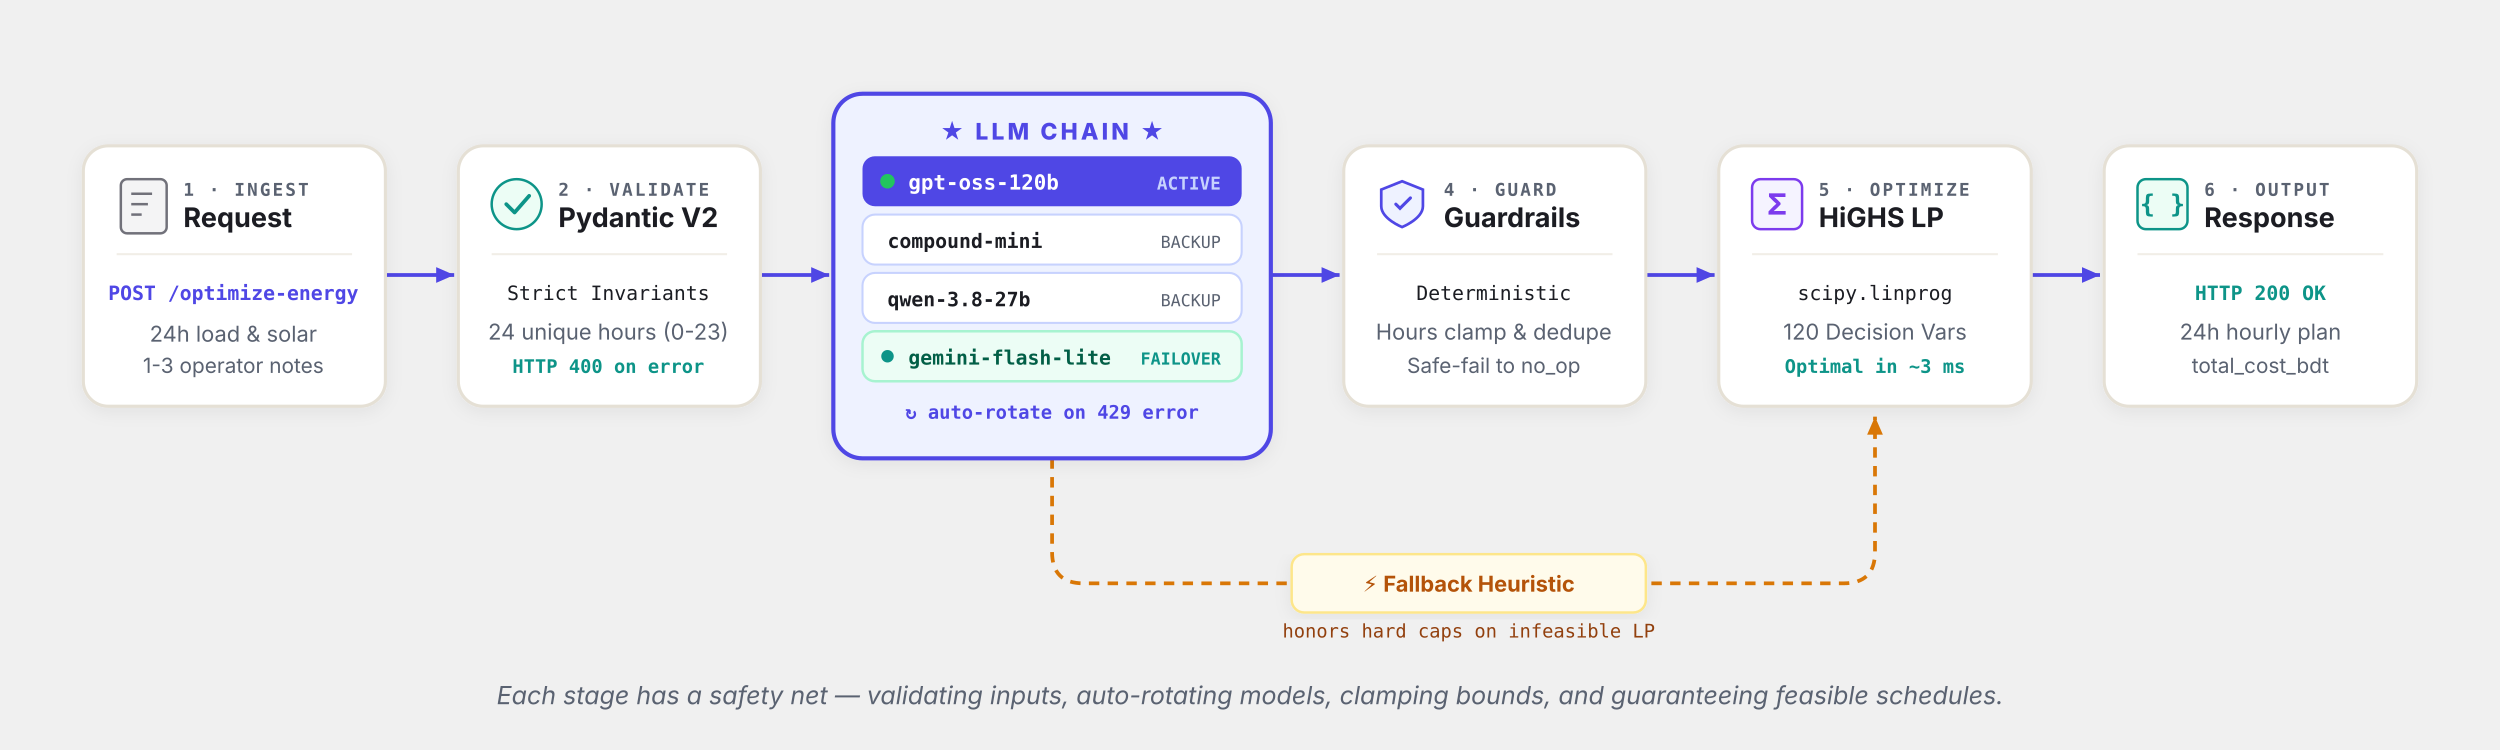
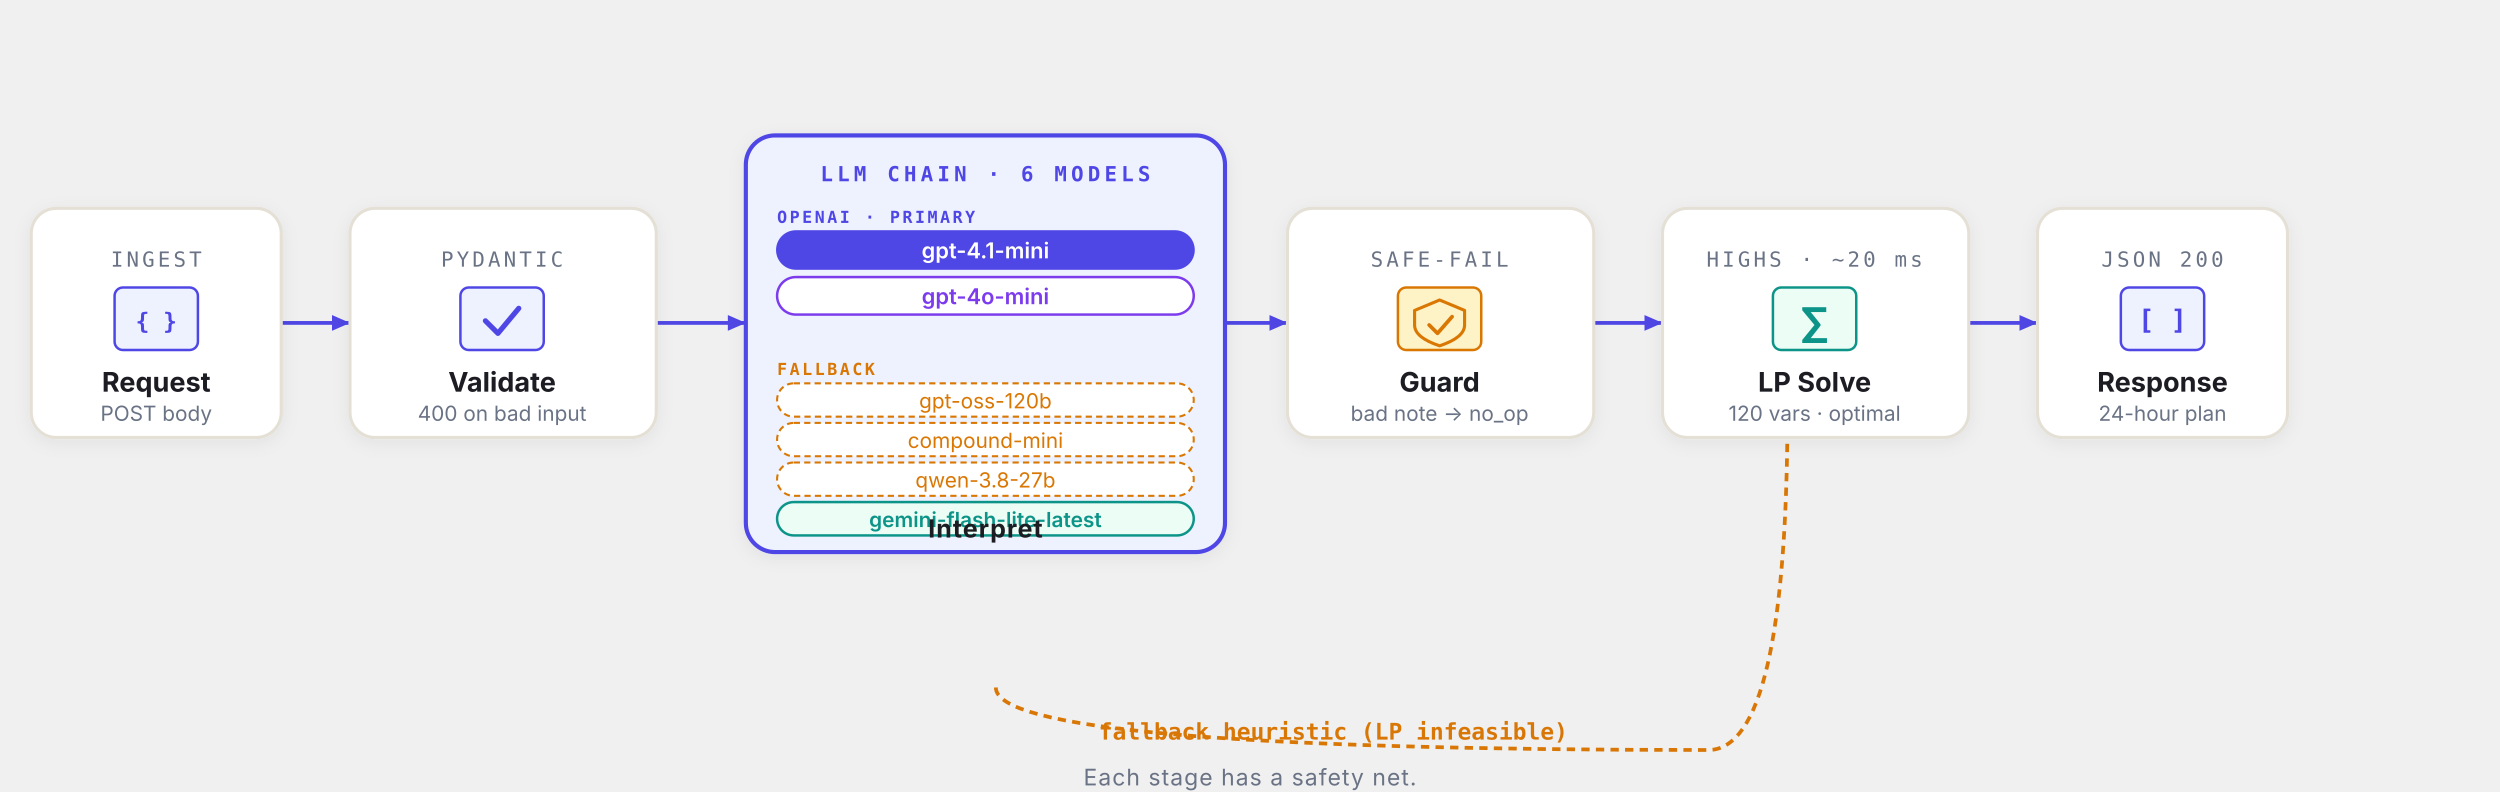
- <svg xmlns="http://www.w3.org/2000/svg" viewBox="0 0 1200 360" width="100%" height="auto" role="img" aria-label="GridWise Request Architecture Pipeline">
+ <svg xmlns="http://www.w3.org/2000/svg" viewBox="0 0 1200 380" width="100%" height="auto" role="img" aria-label="GridWise Request Architecture Pipeline">
  <defs>
    <filter id="soft-shadow" x="-8%" y="-8%" width="116%" height="120%">
      <feDropShadow dx="0" dy="2" stdDeviation="4" flood-color="#1a1d23" flood-opacity="0.06" />
    </filter>
    <marker id="arrow-indigo" viewBox="0 0 10 10" refX="8" refY="5" markerWidth="6" markerHeight="6" orient="auto-start-reverse">
      <path d="M 0 1.5 L 8 5 L 0 8.5 z" fill="#4f46e5" />
    </marker>
-     <marker id="arrow-amber" viewBox="0 0 10 10" refX="8" refY="5" markerWidth="6" markerHeight="6" orient="auto-start-reverse">
+     <marker id="arrow-amber" viewBox="0 0 10 10" refX="8" refY="5" markerWidth="5" markerHeight="5" orient="auto-start-reverse">
      <path d="M 0 1.5 L 8 5 L 0 8.5 z" fill="#d97706" />
-     </marker>
-     <marker id="loop-arrow" viewBox="0 0 10 10" refX="7" refY="5" markerWidth="5" markerHeight="5" orient="auto">
-       <path d="M 0 2 L 7 5 L 0 8 z" fill="#4f46e5" />
    </marker>
  </defs>
  <g stroke="#4f46e5" stroke-width="1.8" fill="none">
-     <line x1="185" y1="132" x2="218" y2="132" marker-end="url(#arrow-indigo)" />
-     <line x1="365" y1="132" x2="398" y2="132" marker-end="url(#arrow-indigo)" />
-     <line x1="610" y1="132" x2="643" y2="132" marker-end="url(#arrow-indigo)" />
-     <line x1="790" y1="132" x2="823" y2="132" marker-end="url(#arrow-indigo)" />
-     <line x1="975" y1="132" x2="1008" y2="132" marker-end="url(#arrow-indigo)" />
+     <line x1="135" y1="155" x2="168" y2="155" marker-end="url(#arrow-indigo)" />
+     <line x1="315" y1="155" x2="358" y2="155" marker-end="url(#arrow-indigo)" />
+     <line x1="588" y1="155" x2="618" y2="155" marker-end="url(#arrow-indigo)" />
+     <line x1="765" y1="155" x2="798" y2="155" marker-end="url(#arrow-indigo)" />
+     <line x1="945" y1="155" x2="978" y2="155" marker-end="url(#arrow-indigo)" />
  </g>
-   <g fill="none">
-     <path d="M 505 220 L 505 265 Q 505 280 520 280 L 885 280 Q 900 280 900 265 L 900 200" stroke="#d97706" stroke-width="1.8" stroke-dasharray="5 4" marker-end="url(#arrow-amber)" />
+   <path d="M 478 330 Q 478 360 820 360 Q 858 360 858 195" stroke="#d97706" stroke-width="1.8" stroke-dasharray="4 3" fill="none" marker-end="url(#arrow-amber)" />
+   <text x="640" y="355" font-family="ui-monospace, monospace" font-size="11" fill="#d97706" text-anchor="middle" font-weight="600">fallback heuristic (LP infeasible)</text>
+   <g transform="translate(15, 100)" filter="url(#soft-shadow)">
+     <rect width="120" height="110" rx="12" fill="#ffffff" stroke="#e5e0d5" stroke-width="1.5" />
+     <text x="60" y="28" font-family="ui-monospace, monospace" font-size="10" fill="#6a7385" text-anchor="middle" letter-spacing="1.5">INGEST</text>
+     <g transform="translate(40, 38)">
+       <rect width="40" height="30" rx="4" fill="#eef2ff" stroke="#4f46e5" stroke-width="1.2" />
+       <text x="20" y="20" font-family="ui-monospace, monospace" font-size="11" fill="#4f46e5" text-anchor="middle" font-weight="700">{ }</text>
+     </g>
+     <text x="60" y="88" font-family="Inter, system-ui, sans-serif" font-size="13" fill="#1a1d23" text-anchor="middle" font-weight="700">Request</text>
+     <text x="60" y="102" font-family="Inter, system-ui, sans-serif" font-size="10" fill="#6a7385" text-anchor="middle">POST body</text>
  </g>
-   <g transform="translate(620, 266)">
-     <rect width="170" height="28" rx="6" fill="#fffbeb" stroke="#fde68a" stroke-width="1.2" filter="url(#soft-shadow)" />
-     <text x="85" y="18" text-anchor="middle" font-family="Inter, system-ui, sans-serif" font-size="10.5" font-weight="700" fill="#b45309">
-       ⚡ Fallback Heuristic
-     </text>
-     <text x="85" y="40" text-anchor="middle" font-family="ui-monospace, monospace" font-size="9" fill="#92400e">
-       honors hard caps on infeasible LP
-     </text>
+   <g transform="translate(168, 100)" filter="url(#soft-shadow)">
+     <rect width="147" height="110" rx="12" fill="#ffffff" stroke="#e5e0d5" stroke-width="1.5" />
+     <text x="73" y="28" font-family="ui-monospace, monospace" font-size="10" fill="#6a7385" text-anchor="middle" letter-spacing="1.5">PYDANTIC</text>
+     <g transform="translate(53, 38)">
+       <rect width="40" height="30" rx="4" fill="#eef2ff" stroke="#4f46e5" stroke-width="1.2" />
+       <path d="M 12 16 L 18 22 L 28 10" stroke="#4f46e5" stroke-width="2.5" fill="none" stroke-linecap="round" stroke-linejoin="round" />
+     </g>
+     <text x="73" y="88" font-family="Inter, system-ui, sans-serif" font-size="13" fill="#1a1d23" text-anchor="middle" font-weight="700">Validate</text>
+     <text x="73" y="102" font-family="Inter, system-ui, sans-serif" font-size="10" fill="#6a7385" text-anchor="middle">400 on bad input</text>
  </g>
-   <g transform="translate(40, 70)" filter="url(#soft-shadow)">
-     <rect width="145" height="125" rx="12" fill="#ffffff" stroke="#e5e0d5" stroke-width="1.5" />
-     <rect x="18" y="16" width="22" height="26" rx="3" fill="#f4f4f5" stroke="#71717a" stroke-width="1.2" />
-     <line x1="23" y1="23" x2="33" y2="23" stroke="#71717a" stroke-width="1.2" />
-     <line x1="23" y1="28" x2="31" y2="28" stroke="#71717a" stroke-width="1.2" />
-     <line x1="23" y1="33" x2="28" y2="33" stroke="#71717a" stroke-width="1.2" />
-     <text x="48" y="24" font-family="ui-monospace, monospace" font-size="8.5" font-weight="600" fill="#5a6271" letter-spacing="1">1 · INGEST</text>
-     <text x="48" y="39" font-family="Inter, system-ui, sans-serif" font-size="13" font-weight="700" fill="#1a1d23">Request</text>
-     <line x1="16" y1="52" x2="129" y2="52" stroke="#f1eee7" stroke-width="1" />
-     <text x="72" y="74" text-anchor="middle" font-family="ui-monospace, monospace" font-size="9.5" font-weight="600" fill="#4f46e5">POST /optimize-energy</text>
-     <text x="72" y="94" text-anchor="middle" font-family="Inter, system-ui, sans-serif" font-size="10.5" fill="#5a6271">24h load &amp; solar</text>
-     <text x="72" y="109" text-anchor="middle" font-family="Inter, system-ui, sans-serif" font-size="10" fill="#5a6271">1-3 operator notes</text>
+   <g transform="translate(358, 65)" filter="url(#soft-shadow)">
+     <rect width="230" height="200" rx="14" fill="#eef2ff" stroke="#4f46e5" stroke-width="2" />
+     <text x="115" y="22" font-family="ui-monospace, monospace" font-size="10" fill="#4f46e5" text-anchor="middle" letter-spacing="2" font-weight="700">LLM CHAIN · 6 MODELS</text>
+     <g transform="translate(15, 32)">
+       <text x="0" y="10" font-family="ui-monospace, monospace" font-size="8" fill="#4f46e5" letter-spacing="1.2" font-weight="700">OPENAI · PRIMARY</text>
+       <rect x="0" y="14" width="200" height="18" rx="9" fill="#4f46e5" stroke="#4f46e5" stroke-width="1" />
+       <text x="100" y="27" font-family="Inter, system-ui, sans-serif" font-size="10.5" fill="#ffffff" text-anchor="middle" font-weight="600">gpt-4.1-mini</text>
+       <rect x="0" y="36" width="200" height="18" rx="9" fill="#ffffff" stroke="#7c3aed" stroke-width="1.2" />
+       <text x="100" y="49" font-family="Inter, system-ui, sans-serif" font-size="10.5" fill="#7c3aed" text-anchor="middle" font-weight="600">gpt-4o-mini</text>
+     </g>
+     <g transform="translate(15, 105)">
+       <text x="0" y="10" font-family="ui-monospace, monospace" font-size="8" fill="#d97706" letter-spacing="1.2" font-weight="700">FALLBACK</text>
+       <rect x="0" y="14" width="200" height="16" rx="8" fill="#ffffff" stroke="#d97706" stroke-width="1" stroke-dasharray="3 2" />
+       <text x="100" y="26" font-family="Inter, system-ui, sans-serif" font-size="10" fill="#d97706" text-anchor="middle">gpt-oss-120b</text>
+       <rect x="0" y="33" width="200" height="16" rx="8" fill="#ffffff" stroke="#d97706" stroke-width="1" stroke-dasharray="3 2" />
+       <text x="100" y="45" font-family="Inter, system-ui, sans-serif" font-size="10" fill="#d97706" text-anchor="middle">compound-mini</text>
+       <rect x="0" y="52" width="200" height="16" rx="8" fill="#ffffff" stroke="#d97706" stroke-width="1" stroke-dasharray="3 2" />
+       <text x="100" y="64" font-family="Inter, system-ui, sans-serif" font-size="10" fill="#d97706" text-anchor="middle">qwen-3.8-27b</text>
+       <rect x="0" y="71" width="200" height="16" rx="8" fill="#ecfdf5" stroke="#0d9488" stroke-width="1.2" />
+       <text x="100" y="83" font-family="Inter, system-ui, sans-serif" font-size="10" fill="#0d9488" text-anchor="middle" font-weight="600">gemini-flash-lite-latest</text>
+     </g>
+     <text x="115" y="193" font-family="Inter, system-ui, sans-serif" font-size="12" fill="#1a1d23" text-anchor="middle" font-weight="700" letter-spacing="0.5">Interpret</text>
  </g>
-   <g transform="translate(220, 70)" filter="url(#soft-shadow)">
-     <rect width="145" height="125" rx="12" fill="#ffffff" stroke="#e5e0d5" stroke-width="1.5" />
-     <circle cx="28" cy="28" r="12" fill="#ecfdf5" stroke="#0d9488" stroke-width="1.2" />
-     <path d="M 23 28 L 27 32 L 34 24" fill="none" stroke="#0d9488" stroke-width="1.8" stroke-linecap="round" stroke-linejoin="round" />
-     <text x="48" y="24" font-family="ui-monospace, monospace" font-size="8.5" font-weight="600" fill="#5a6271" letter-spacing="1">2 · VALIDATE</text>
-     <text x="48" y="39" font-family="Inter, system-ui, sans-serif" font-size="13" font-weight="700" fill="#1a1d23">Pydantic V2</text>
-     <line x1="16" y1="52" x2="129" y2="52" stroke="#f1eee7" stroke-width="1" />
-     <text x="72" y="74" text-anchor="middle" font-family="ui-monospace, monospace" font-size="9.5" fill="#1a1d23">Strict Invariants</text>
-     <text x="72" y="93" text-anchor="middle" font-family="Inter, system-ui, sans-serif" font-size="10.5" fill="#5a6271">24 unique hours (0-23)</text>
-     <text x="72" y="109" text-anchor="middle" font-family="ui-monospace, monospace" font-size="9" font-weight="600" fill="#0d9488">HTTP 400 on error</text>
+   <g transform="translate(618, 100)" filter="url(#soft-shadow)">
+     <rect width="147" height="110" rx="12" fill="#ffffff" stroke="#e5e0d5" stroke-width="1.5" />
+     <text x="73" y="28" font-family="ui-monospace, monospace" font-size="10" fill="#6a7385" text-anchor="middle" letter-spacing="1.5">SAFE-FAIL</text>
+     <g transform="translate(53, 38)">
+       <rect width="40" height="30" rx="4" fill="#fef3c7" stroke="#d97706" stroke-width="1.2" />
+       <path d="M 20 6 L 32 11 L 32 18 Q 32 24 20 28 Q 8 24 8 18 L 8 11 Z" fill="none" stroke="#d97706" stroke-width="1.5" stroke-linejoin="round" />
+       <path d="M 15 18 L 19 22 L 26 14" stroke="#d97706" stroke-width="1.8" fill="none" stroke-linecap="round" stroke-linejoin="round" />
+     </g>
+     <text x="73" y="88" font-family="Inter, system-ui, sans-serif" font-size="13" fill="#1a1d23" text-anchor="middle" font-weight="700">Guard</text>
+     <text x="73" y="102" font-family="Inter, system-ui, sans-serif" font-size="10" fill="#6a7385" text-anchor="middle">bad note → no_op</text>
  </g>
-   <g transform="translate(400, 45)" filter="url(#soft-shadow)">
-     <rect width="210" height="175" rx="14" fill="#eef2ff" stroke="#4f46e5" stroke-width="2" />
-     <text x="105" y="22" text-anchor="middle" font-family="Inter, system-ui, sans-serif" font-size="11" font-weight="800" fill="#4f46e5" letter-spacing="1.5">★ LLM CHAIN ★</text>
-     <g transform="translate(14, 30)">
-       <rect width="182" height="24" rx="6" fill="#4f46e5" />
-       <circle cx="12" cy="12" r="3.5" fill="#22c55e" />
-       <text x="22" y="16" font-family="ui-monospace, monospace" font-size="10" font-weight="700" fill="#ffffff">gpt-oss-120b</text>
-       <text x="172" y="16" text-anchor="end" font-family="ui-monospace, monospace" font-size="8.5" font-weight="700" fill="#c7d2fe">ACTIVE</text>
+   <g transform="translate(798, 100)" filter="url(#soft-shadow)">
+     <rect width="147" height="110" rx="12" fill="#ffffff" stroke="#e5e0d5" stroke-width="1.5" />
+     <text x="73" y="28" font-family="ui-monospace, monospace" font-size="10" fill="#6a7385" text-anchor="middle" letter-spacing="1.5">HIGHS · ~20 ms</text>
+     <g transform="translate(53, 38)">
+       <rect width="40" height="30" rx="4" fill="#ecfdf5" stroke="#0d9488" stroke-width="1.2" />
+       <text x="20" y="24" font-family="Inter, system-ui, sans-serif" font-size="20" fill="#0d9488" text-anchor="middle" font-weight="700">∑</text>
    </g>
-     <g transform="translate(14, 58)">
-       <rect width="182" height="24" rx="6" fill="#ffffff" stroke="#c7d2fe" stroke-width="1" />
-       <text x="12" y="16" font-family="ui-monospace, monospace" font-size="9.5" font-weight="600" fill="#1a1d23">compound-mini</text>
-       <text x="172" y="16" text-anchor="end" font-family="ui-monospace, monospace" font-size="8" fill="#5a6271">BACKUP</text>
+     <text x="73" y="88" font-family="Inter, system-ui, sans-serif" font-size="13" fill="#1a1d23" text-anchor="middle" font-weight="700">LP Solve</text>
+     <text x="73" y="102" font-family="Inter, system-ui, sans-serif" font-size="10" fill="#6a7385" text-anchor="middle">120 vars · optimal</text>
+   </g>
+   <g transform="translate(978, 100)" filter="url(#soft-shadow)">
+     <rect width="120" height="110" rx="12" fill="#ffffff" stroke="#e5e0d5" stroke-width="1.5" />
+     <text x="60" y="28" font-family="ui-monospace, monospace" font-size="10" fill="#6a7385" text-anchor="middle" letter-spacing="1.5">JSON 200</text>
+     <g transform="translate(40, 38)">
+       <rect width="40" height="30" rx="4" fill="#eef2ff" stroke="#4f46e5" stroke-width="1.2" />
+       <text x="20" y="20" font-family="ui-monospace, monospace" font-size="13" fill="#4f46e5" text-anchor="middle" font-weight="700">[ ]</text>
    </g>
-     <g transform="translate(14, 86)">
-       <rect width="182" height="24" rx="6" fill="#ffffff" stroke="#c7d2fe" stroke-width="1" />
-       <text x="12" y="16" font-family="ui-monospace, monospace" font-size="9.5" font-weight="600" fill="#1a1d23">qwen-3.8-27b</text>
-       <text x="172" y="16" text-anchor="end" font-family="ui-monospace, monospace" font-size="8" fill="#5a6271">BACKUP</text>
-     </g>
-     <g transform="translate(14, 114)">
-       <rect width="182" height="24" rx="6" fill="#ecfdf5" stroke="#a7f3d0" stroke-width="1.2" />
-       <circle cx="12" cy="12" r="3" fill="#0d9488" />
-       <text x="22" y="16" font-family="ui-monospace, monospace" font-size="9.5" font-weight="700" fill="#065f46">gemini-flash-lite</text>
-       <text x="172" y="16" text-anchor="end" font-family="ui-monospace, monospace" font-size="8" font-weight="700" fill="#0d9488">FAILOVER</text>
-     </g>
-     <g transform="translate(105, 156)">
-       <text x="0" y="0" text-anchor="middle" font-family="ui-monospace, monospace" font-size="9" font-weight="700" fill="#4f46e5">
-         ↻ auto-rotate on 429 error
-       </text>
-     </g>
+     <text x="60" y="88" font-family="Inter, system-ui, sans-serif" font-size="13" fill="#1a1d23" text-anchor="middle" font-weight="700">Response</text>
+     <text x="60" y="102" font-family="Inter, system-ui, sans-serif" font-size="10" fill="#6a7385" text-anchor="middle">24-hour plan</text>
  </g>
-   <g transform="translate(645, 70)" filter="url(#soft-shadow)">
-     <rect width="145" height="125" rx="12" fill="#ffffff" stroke="#e5e0d5" stroke-width="1.5" />
-     <path d="M 28 17 L 38 21 L 38 29 C 38 35 28 39 28 39 C 28 39 18 35 18 29 L 18 21 Z" fill="#eef2ff" stroke="#4f46e5" stroke-width="1.3" />
-     <path d="M 25 28 L 27 30 L 32 25" fill="none" stroke="#4f46e5" stroke-width="1.5" stroke-linecap="round" />
-     <text x="48" y="24" font-family="ui-monospace, monospace" font-size="8.5" font-weight="600" fill="#5a6271" letter-spacing="1">4 · GUARD</text>
-     <text x="48" y="39" font-family="Inter, system-ui, sans-serif" font-size="13" font-weight="700" fill="#1a1d23">Guardrails</text>
-     <line x1="16" y1="52" x2="129" y2="52" stroke="#f1eee7" stroke-width="1" />
-     <text x="72" y="74" text-anchor="middle" font-family="ui-monospace, monospace" font-size="9.5" fill="#1a1d23">Deterministic</text>
-     <text x="72" y="93" text-anchor="middle" font-family="Inter, system-ui, sans-serif" font-size="10.5" fill="#5a6271">Hours clamp &amp; dedupe</text>
-     <text x="72" y="109" text-anchor="middle" font-family="Inter, system-ui, sans-serif" font-size="10" fill="#5a6271">Safe-fail to no_op</text>
-   </g>
-   <g transform="translate(825, 70)" filter="url(#soft-shadow)">
-     <rect width="150" height="125" rx="12" fill="#ffffff" stroke="#e5e0d5" stroke-width="1.5" />
-     <rect x="16" y="16" width="24" height="24" rx="4" fill="#f5f3ff" stroke="#7c3aed" stroke-width="1.2" />
-     <text x="28" y="33" text-anchor="middle" font-family="Inter, system-ui, sans-serif" font-size="14" font-weight="700" fill="#7c3aed">Σ</text>
-     <text x="48" y="24" font-family="ui-monospace, monospace" font-size="8.5" font-weight="600" fill="#5a6271" letter-spacing="1">5 · OPTIMIZE</text>
-     <text x="48" y="39" font-family="Inter, system-ui, sans-serif" font-size="13" font-weight="700" fill="#1a1d23">HiGHS LP</text>
-     <line x1="16" y1="52" x2="134" y2="52" stroke="#f1eee7" stroke-width="1" />
-     <text x="75" y="74" text-anchor="middle" font-family="ui-monospace, monospace" font-size="9.5" fill="#1a1d23">scipy.linprog</text>
-     <text x="75" y="93" text-anchor="middle" font-family="Inter, system-ui, sans-serif" font-size="10.5" fill="#5a6271">120 Decision Vars</text>
-     <text x="75" y="109" text-anchor="middle" font-family="ui-monospace, monospace" font-size="9" font-weight="700" fill="#0d9488">Optimal in ~3 ms</text>
-   </g>
-   <g transform="translate(1010, 70)" filter="url(#soft-shadow)">
-     <rect width="150" height="125" rx="12" fill="#ffffff" stroke="#e5e0d5" stroke-width="1.5" />
-     <rect x="16" y="16" width="24" height="24" rx="4" fill="#ecfdf5" stroke="#0d9488" stroke-width="1.2" />
-     <text x="28" y="32" text-anchor="middle" font-family="ui-monospace, monospace" font-size="12" font-weight="700" fill="#0d9488">{ }</text>
-     <text x="48" y="24" font-family="ui-monospace, monospace" font-size="8.5" font-weight="600" fill="#5a6271" letter-spacing="1">6 · OUTPUT</text>
-     <text x="48" y="39" font-family="Inter, system-ui, sans-serif" font-size="13" font-weight="700" fill="#1a1d23">Response</text>
-     <line x1="16" y1="52" x2="134" y2="52" stroke="#f1eee7" stroke-width="1" />
-     <text x="75" y="74" text-anchor="middle" font-family="ui-monospace, monospace" font-size="9.5" font-weight="700" fill="#0d9488">HTTP 200 OK</text>
-     <text x="75" y="93" text-anchor="middle" font-family="Inter, system-ui, sans-serif" font-size="10.5" fill="#5a6271">24h hourly plan</text>
-     <text x="75" y="109" text-anchor="middle" font-family="Inter, system-ui, sans-serif" font-size="10" fill="#5a6271">total_cost_bdt</text>
-   </g>
-   <text x="600" y="338" text-anchor="middle" font-family="Inter, system-ui, sans-serif" font-size="12" font-style="italic" fill="#5a6271">
-     Each stage has a safety net — validating inputs, auto-rotating models, clamping bounds, and guaranteeing feasible schedules.
-   </text>
+   <text x="600" y="377" font-family="Inter, system-ui, sans-serif" font-size="11" fill="#6a7385" text-anchor="middle" letter-spacing="0.5">Each stage has a safety net.</text>
</svg>
